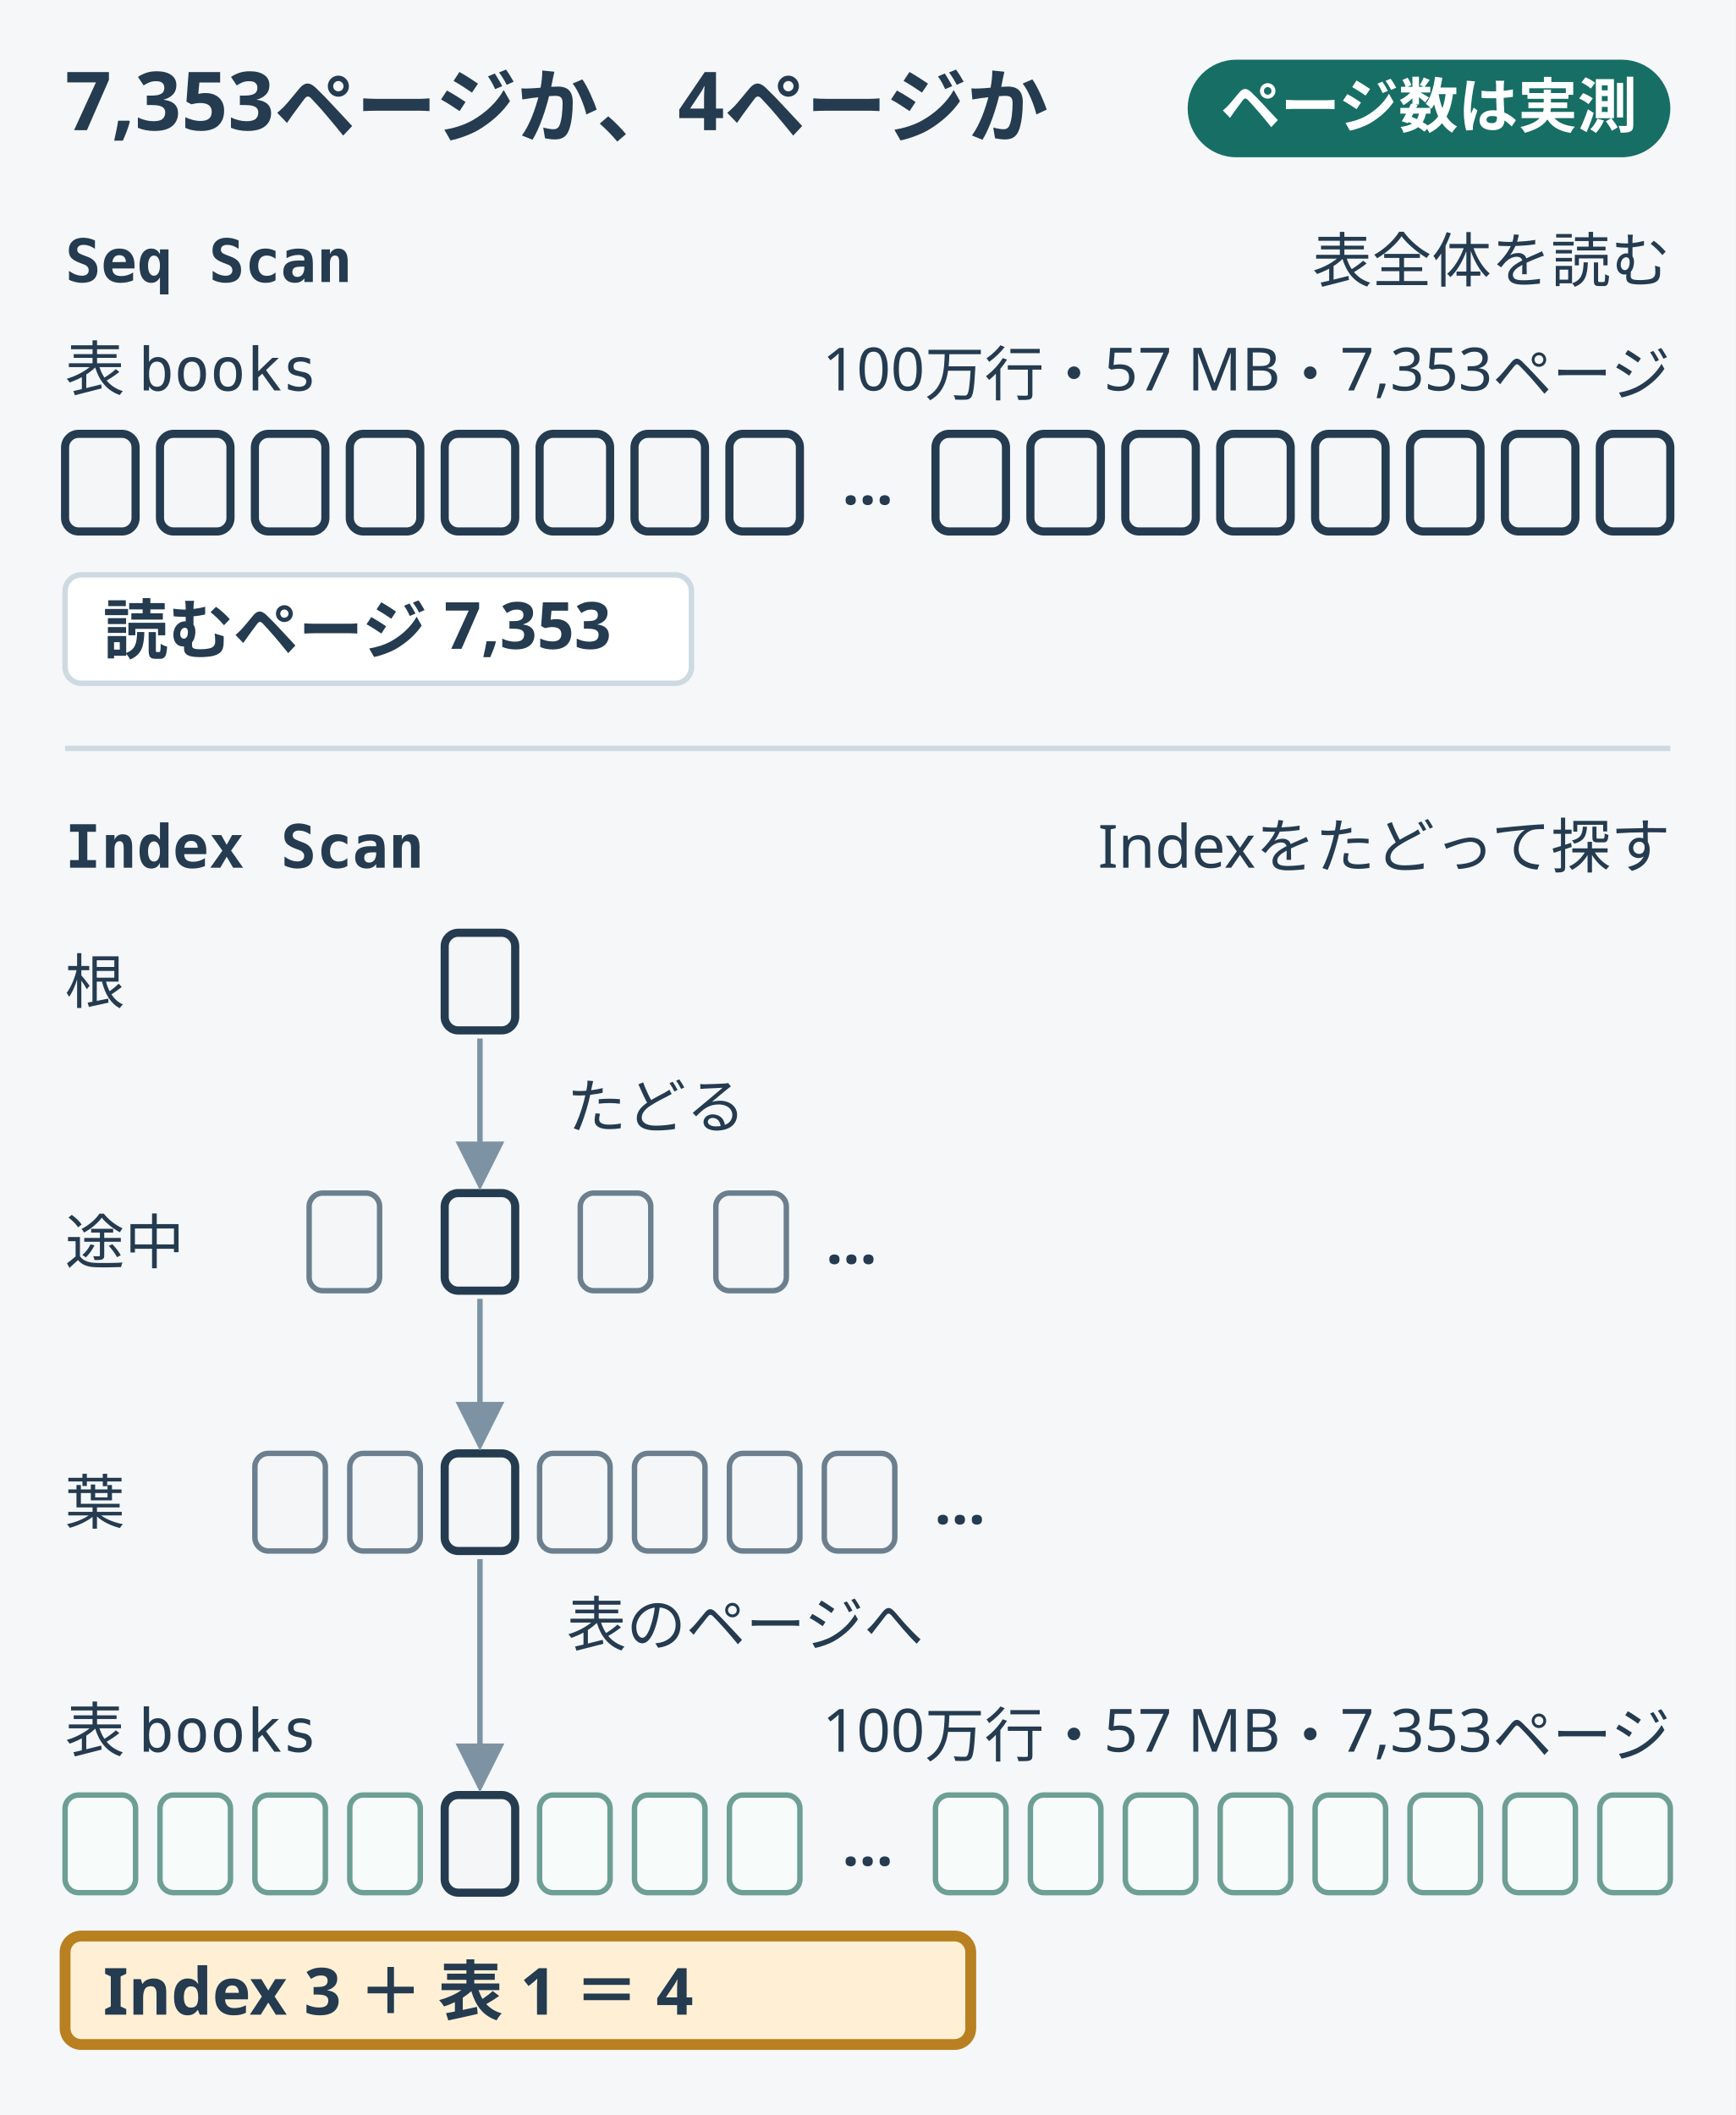
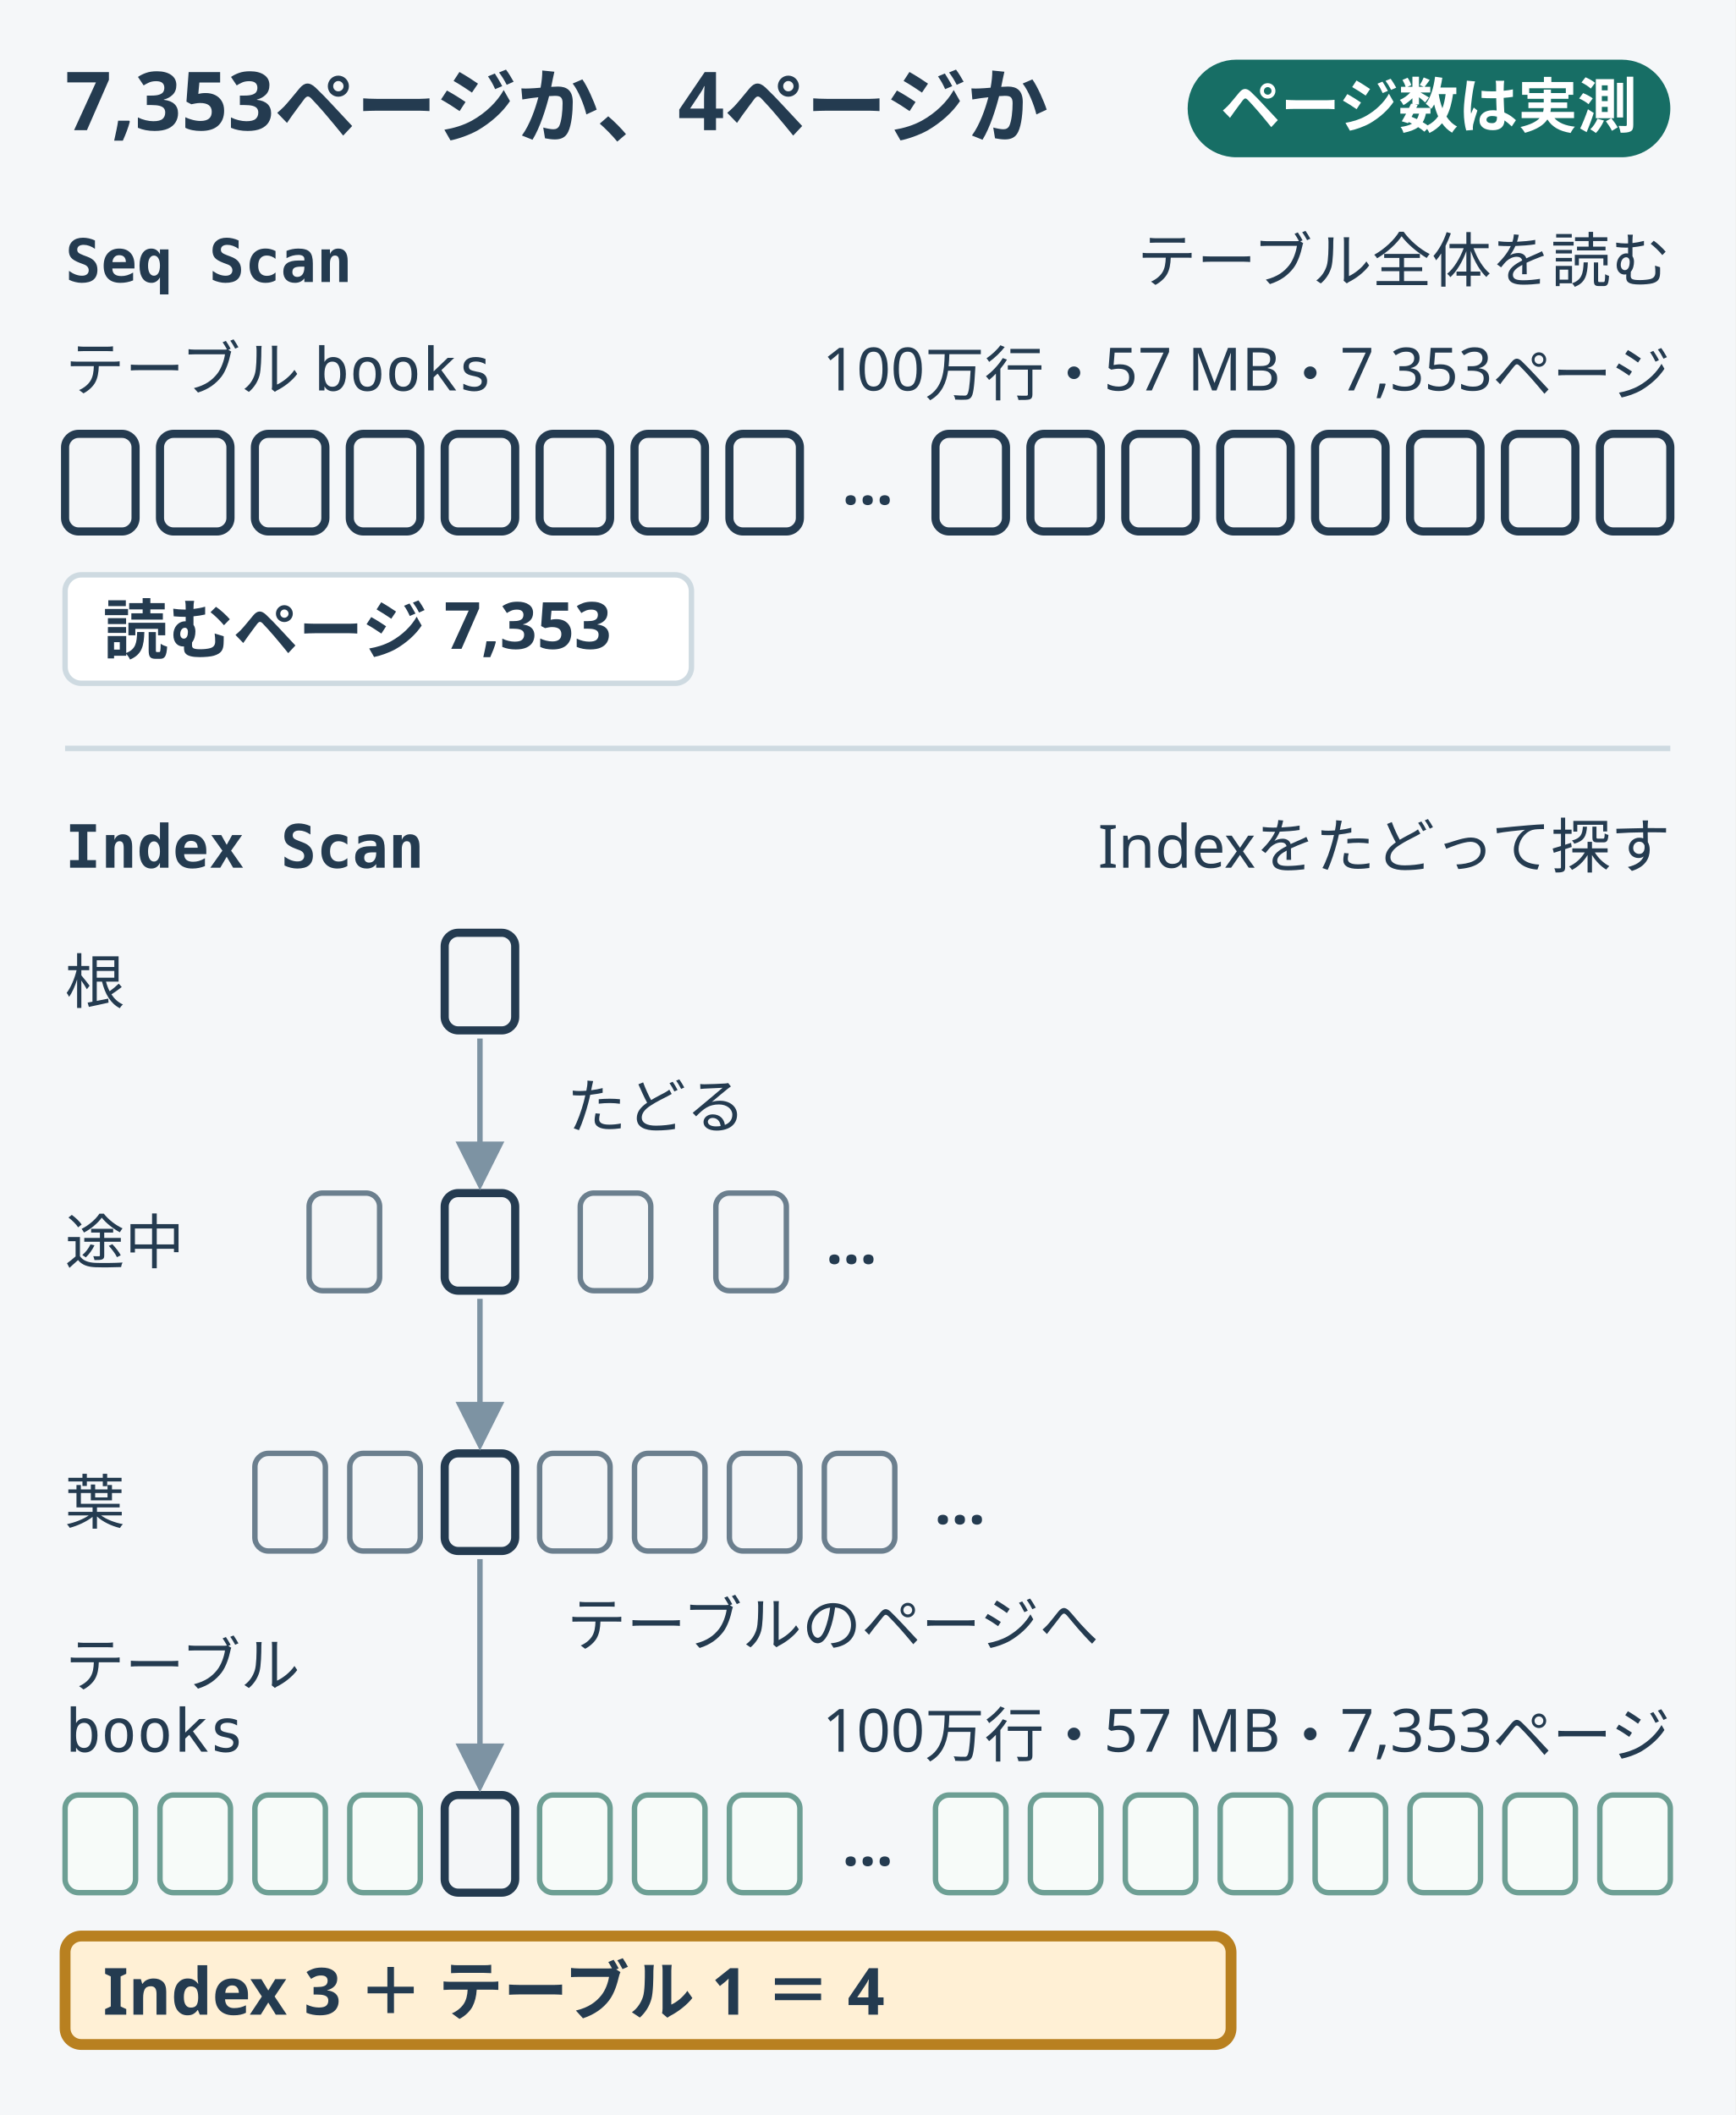
<svg xmlns="http://www.w3.org/2000/svg" width="640" height="780" viewBox="0 0 640 780" role="img" aria-labelledby="title">
  <defs>
    <marker id="flow" markerWidth="10" markerHeight="10" refX="9" refY="5" orient="auto">
      <path d="M0 0L10 5L0 10z" fill="#277b74" />
    </marker>
    <marker id="req" markerWidth="10" markerHeight="10" refX="9" refY="5" orient="auto">
      <path d="M0 0L10 5L0 10" fill="none" stroke="#945e11" stroke-width="2" />
    </marker>
    <marker id="ref" markerWidth="9" markerHeight="9" refX="8" refY="4.5" orient="auto">
      <path d="M0 0L9 4.5L0 9z" fill="#7d93a3" />
    </marker>
  </defs>
  <style>
text{font-family:"Hiragino Sans","Noto Sans JP",sans-serif;font-size:24px;fill:#243b50}
.h{font-size:30px;font-weight:700}.b{font-weight:700}.s{font-size:22px}.m{font-size:22px;fill:#566c7b}
.mono{font-family:ui-monospace,Menlo,monospace;font-size:22px}.tag{font-size:22px;font-weight:700;fill:#fff}
.teal{fill:#176e65}.brown{fill:#945e11}.real{fill:#176e65}
.panel{fill:#fff;stroke:#cedae1;stroke-width:2}.node{fill:#ecf2f8;stroke:#56738a;stroke-width:2}
.row{fill:#fff;stroke:#448b7c;stroke-width:2}.match{fill:#fff;stroke:#176e65;stroke-width:4}
.page{fill:#f7fbf9;stroke:#6d9f94;stroke-width:2}.ipage{fill:#f4f6f8;stroke:#6b7f8e;stroke-width:2}
.band{fill:#d5dde3;stroke:#92a7b5;stroke-width:2}.skip{fill:none;stroke:#b5c2cc;stroke-width:2;stroke-dasharray:6 5}
.hot{fill:#fff0d5;stroke:#b88020;stroke-width:4}.ghost{fill:#f5f7f9;stroke:#b5c2cc;stroke-width:2;stroke-dasharray:6 5}
.flow{fill:none;stroke:#277b74;stroke-width:3;marker-end:url(#flow)}.req{fill:none;stroke:#945e11;stroke-width:3;stroke-dasharray:8 6;marker-end:url(#req)}
.ref{fill:none;stroke:#7d93a3;stroke-width:2;marker-end:url(#ref)}.step{fill:#fff;stroke:#243b50;stroke-width:2.5}
.spine{fill:#e9f3f4;stroke:#243b50;stroke-width:1.5}
.work{fill:#fff;stroke:#56738a;stroke-width:2;stroke-dasharray:8 5}.val{fill:#dcefe8;stroke:#448b7c;stroke-width:2}.buffer{fill:#eaf6f1;stroke:#6d9f94;stroke-width:2}
.route{fill:#f4f6f8;stroke:#243b50;stroke-width:3}.leader{fill:none;stroke:#56738a;stroke-width:2}
  </style>
  <rect width="640" height="780" fill="#f5f7f9" />
  <text x="24" y="48" class="h">7,353ページか、4ページか</text>
  <rect x="438" y="22" width="178" height="36" rx="18" class="real" />
  <text x="527" y="47" text-anchor="middle" class="tag">ページ数は実測</text>
  <g id="seq-scan">
    <text x="24" y="104" class="mono b">Seq Scan</text>
-     <text x="616" y="104" text-anchor="end" class="s">表全体を読む</text>
+     <text x="616" y="104" text-anchor="end" class="s">テーブル全体を読む</text>
  </g>
  <g id="seq-table">
-     <text x="24" y="144" class="s">表 <tspan class="mono">books</tspan>
+     <text x="24" y="144" class="s">テーブル <tspan class="mono">books</tspan>
    </text>
    <text x="616" y="144" text-anchor="end" class="s">100万行・57 MB・7,353ページ</text>
    <rect x="24" y="160" width="26" height="36" rx="5" class="route" />
    <rect x="59" y="160" width="26" height="36" rx="5" class="route" />
    <rect x="94" y="160" width="26" height="36" rx="5" class="route" />
    <rect x="129" y="160" width="26" height="36" rx="5" class="route" />
    <rect x="164" y="160" width="26" height="36" rx="5" class="route" />
    <rect x="199" y="160" width="26" height="36" rx="5" class="route" />
    <rect x="234" y="160" width="26" height="36" rx="5" class="route" />
    <rect x="269" y="160" width="26" height="36" rx="5" class="route" />
    <rect x="345" y="160" width="26" height="36" rx="5" class="route" />
    <rect x="380" y="160" width="26" height="36" rx="5" class="route" />
    <rect x="415" y="160" width="26" height="36" rx="5" class="route" />
    <rect x="450" y="160" width="26" height="36" rx="5" class="route" />
    <rect x="485" y="160" width="26" height="36" rx="5" class="route" />
    <rect x="520" y="160" width="26" height="36" rx="5" class="route" />
    <rect x="555" y="160" width="26" height="36" rx="5" class="route" />
    <rect x="590" y="160" width="26" height="36" rx="5" class="route" />
    <text x="320" y="186" text-anchor="middle" class="s b">…</text>
  </g>
  <g id="seq-count">
    <rect x="24" y="212" width="231" height="40" rx="6" class="panel" />
    <text x="38" y="241" class="b">読むページ 7,353</text>
  </g>
  <path d="M24 276 H616" class="panel" />
  <g id="index-scan">
    <text x="24" y="320" class="mono b">Index Scan</text>
    <text x="616" y="320" text-anchor="end" class="s">Indexをたどって探す</text>
  </g>
  <g id="index-levels">
    <text x="24" y="370" class="s">根</text>
    <rect x="164" y="344" width="26" height="36" rx="5" class="route" />
    <text x="24" y="466" class="s">途中</text>
    <rect x="114" y="440" width="26" height="36" rx="5" class="ipage" />
    <rect x="164" y="440" width="26" height="36" rx="5" class="route" />
    <rect x="214" y="440" width="26" height="36" rx="5" class="ipage" />
    <rect x="264" y="440" width="26" height="36" rx="5" class="ipage" />
    <text x="314" y="466" text-anchor="middle" class="s b">…</text>
    <text x="24" y="562" class="s">葉</text>
    <rect x="94" y="536" width="26" height="36" rx="5" class="ipage" />
    <rect x="129" y="536" width="26" height="36" rx="5" class="ipage" />
    <rect x="164" y="536" width="26" height="36" rx="5" class="route" />
    <rect x="199" y="536" width="26" height="36" rx="5" class="ipage" />
    <rect x="234" y="536" width="26" height="36" rx="5" class="ipage" />
    <rect x="269" y="536" width="26" height="36" rx="5" class="ipage" />
    <rect x="304" y="536" width="26" height="36" rx="5" class="ipage" />
    <text x="354" y="562" text-anchor="middle" class="s b">…</text>
  </g>
  <g id="index-table">
-     <text x="24" y="646" class="s">表 <tspan class="mono">books</tspan>
-     </text>
+     <text x="24" y="622" class="s">テーブル</text>
+     <text x="24" y="646" class="mono">books</text>
    <text x="616" y="646" text-anchor="end" class="s">100万行・57 MB・7,353ページ</text>
    <rect x="24" y="662" width="26" height="36" rx="5" class="page" />
    <rect x="59" y="662" width="26" height="36" rx="5" class="page" />
    <rect x="94" y="662" width="26" height="36" rx="5" class="page" />
    <rect x="129" y="662" width="26" height="36" rx="5" class="page" />
    <rect x="164" y="662" width="26" height="36" rx="5" class="route" />
    <rect x="199" y="662" width="26" height="36" rx="5" class="page" />
    <rect x="234" y="662" width="26" height="36" rx="5" class="page" />
    <rect x="269" y="662" width="26" height="36" rx="5" class="page" />
    <rect x="345" y="662" width="26" height="36" rx="5" class="page" />
    <rect x="380" y="662" width="26" height="36" rx="5" class="page" />
    <rect x="415" y="662" width="26" height="36" rx="5" class="page" />
    <rect x="450" y="662" width="26" height="36" rx="5" class="page" />
    <rect x="485" y="662" width="26" height="36" rx="5" class="page" />
    <rect x="520" y="662" width="26" height="36" rx="5" class="page" />
    <rect x="555" y="662" width="26" height="36" rx="5" class="page" />
    <rect x="590" y="662" width="26" height="36" rx="5" class="page" />
    <text x="320" y="688" text-anchor="middle" class="s b">…</text>
  </g>
  <g id="route-arrows">
    <path d="M177 383 V437" class="ref" />
    <path d="M177 479 V533" class="ref" />
    <path d="M177 575 V659" class="ref" />
    <text x="209" y="416" class="s">たどる</text>
-     <text x="209" y="607" class="s">表のページへ</text>
+     <text x="209" y="607" class="s">テーブルのページへ</text>
  </g>
  <g id="index-count">
-     <rect x="24" y="714" width="334" height="40" rx="6" class="hot" />
-     <text x="38" y="743" class="b">Index 3 ＋ 表 1 ＝ 4</text>
+     <rect x="24" y="714" width="430" height="40" rx="6" class="hot" />
+     <text x="38" y="743" class="b">Index 3 ＋ テーブル 1 ＝ 4</text>
  </g>
</svg>
